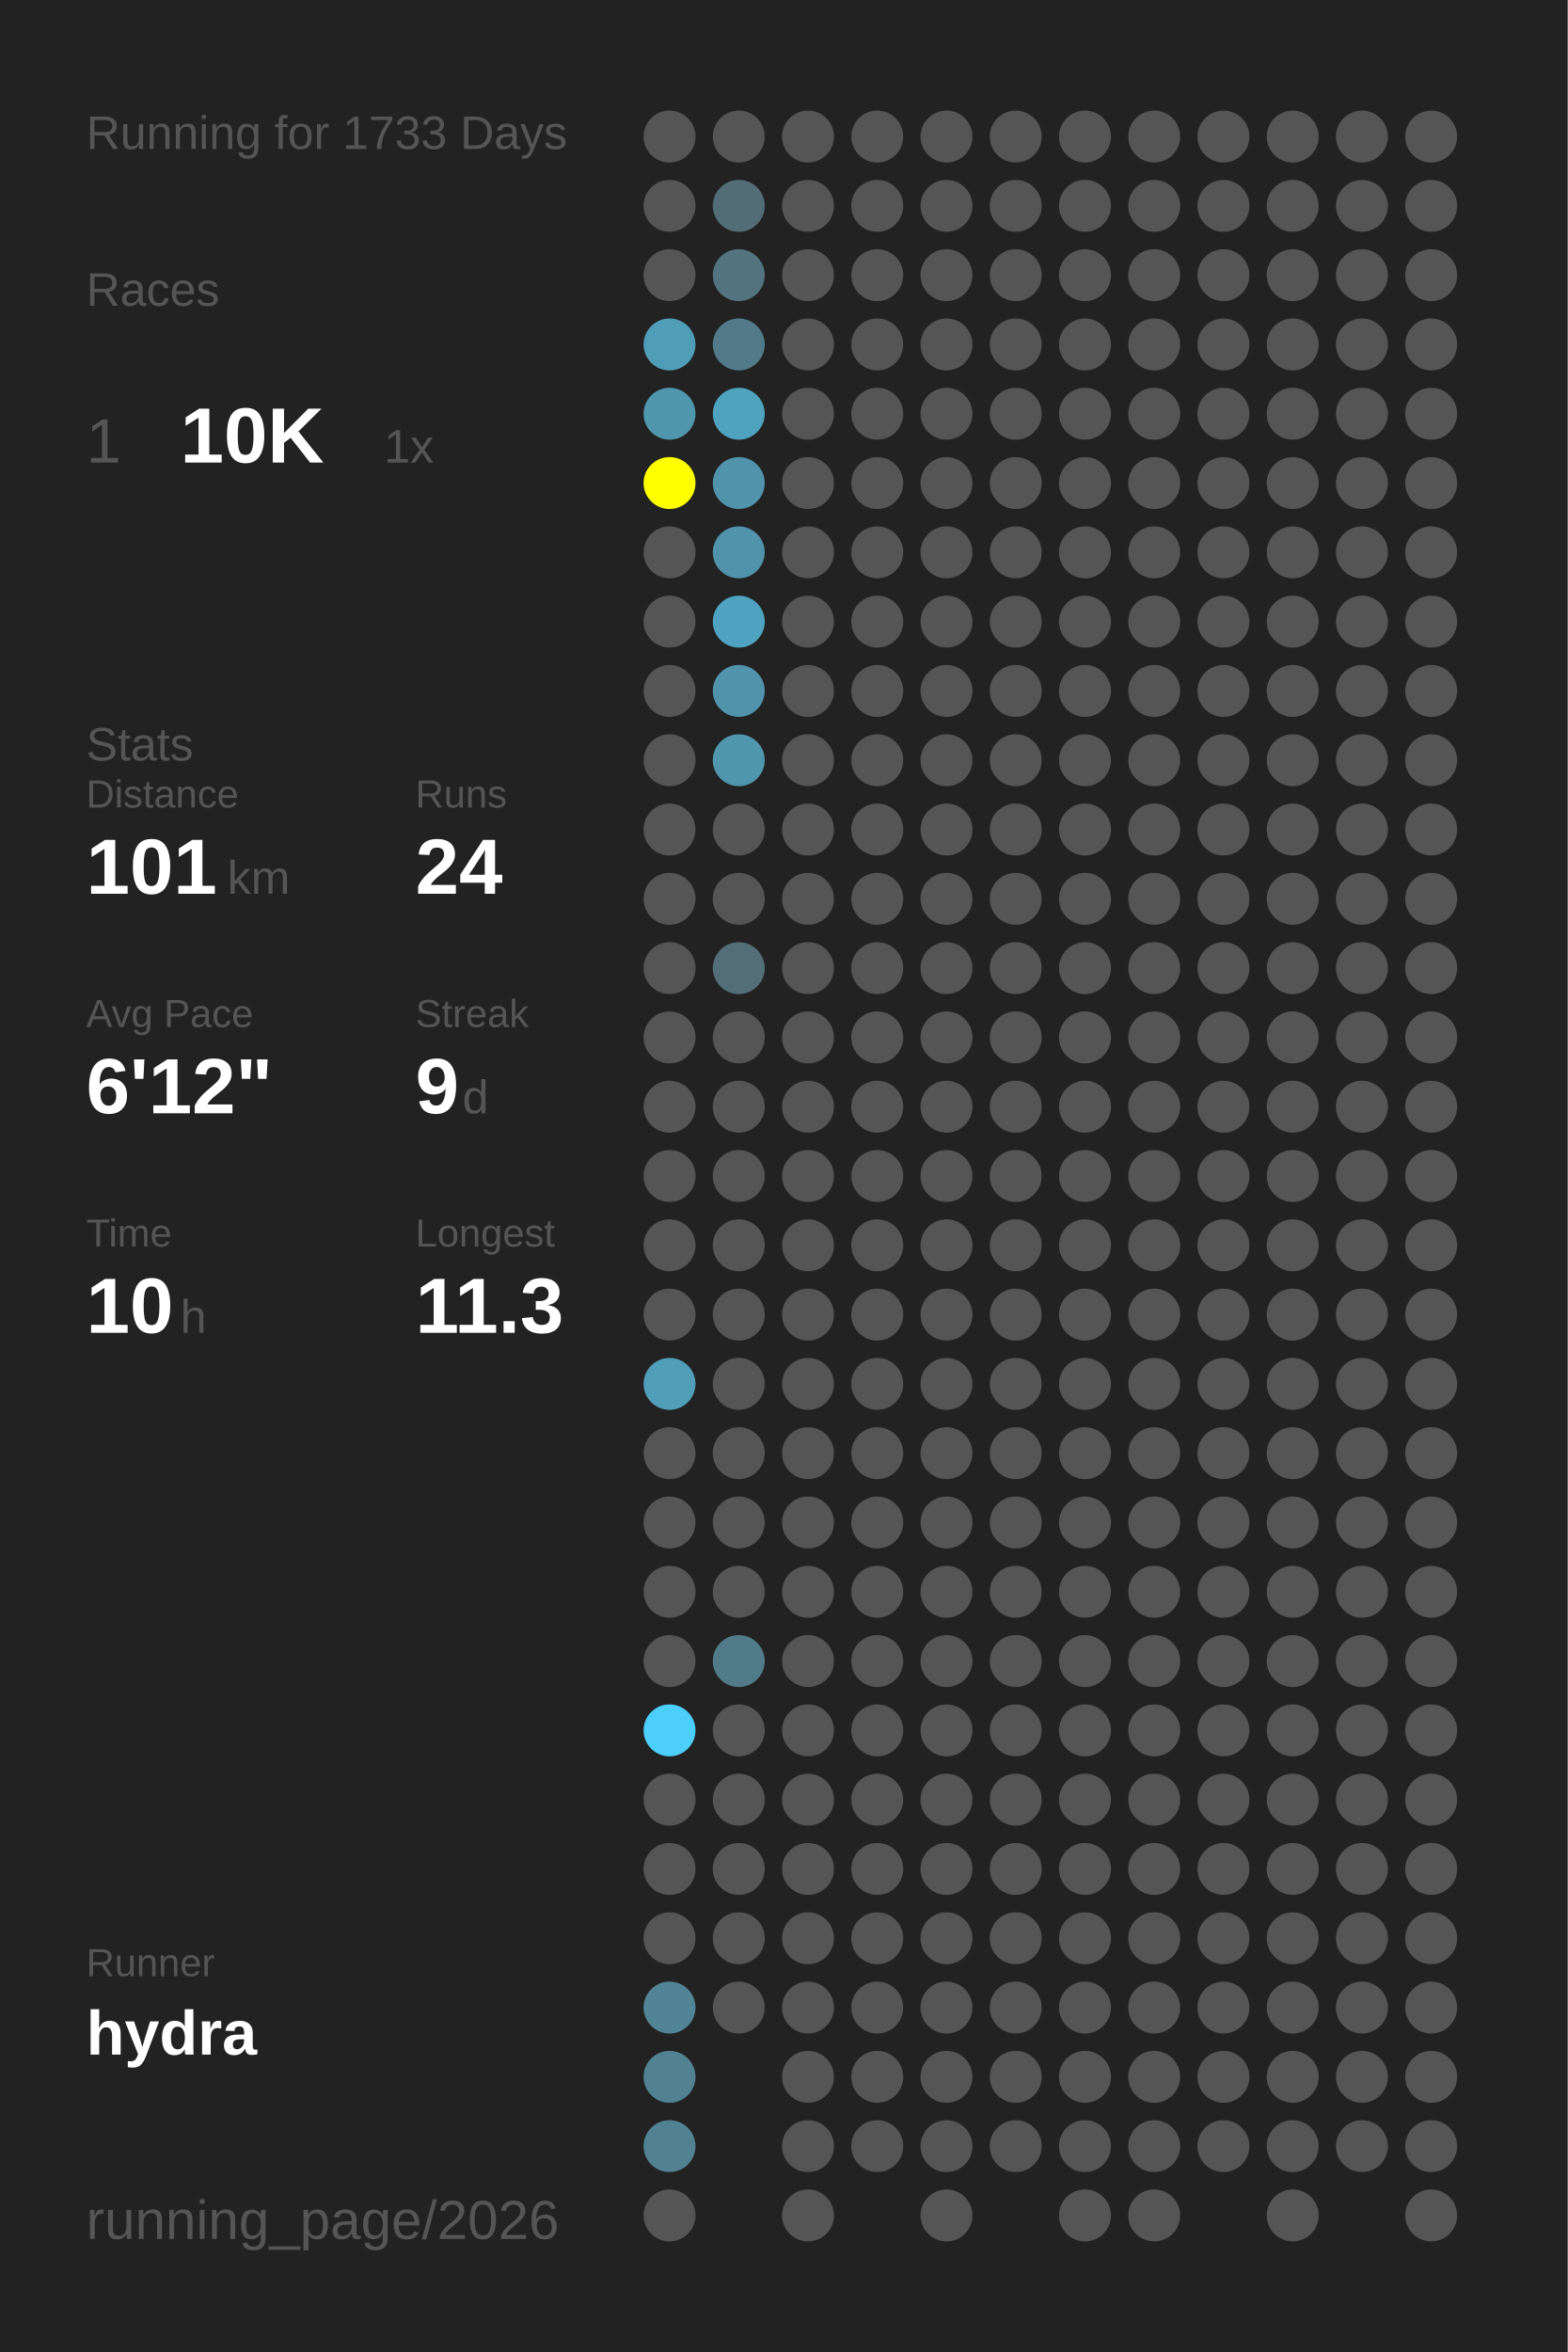
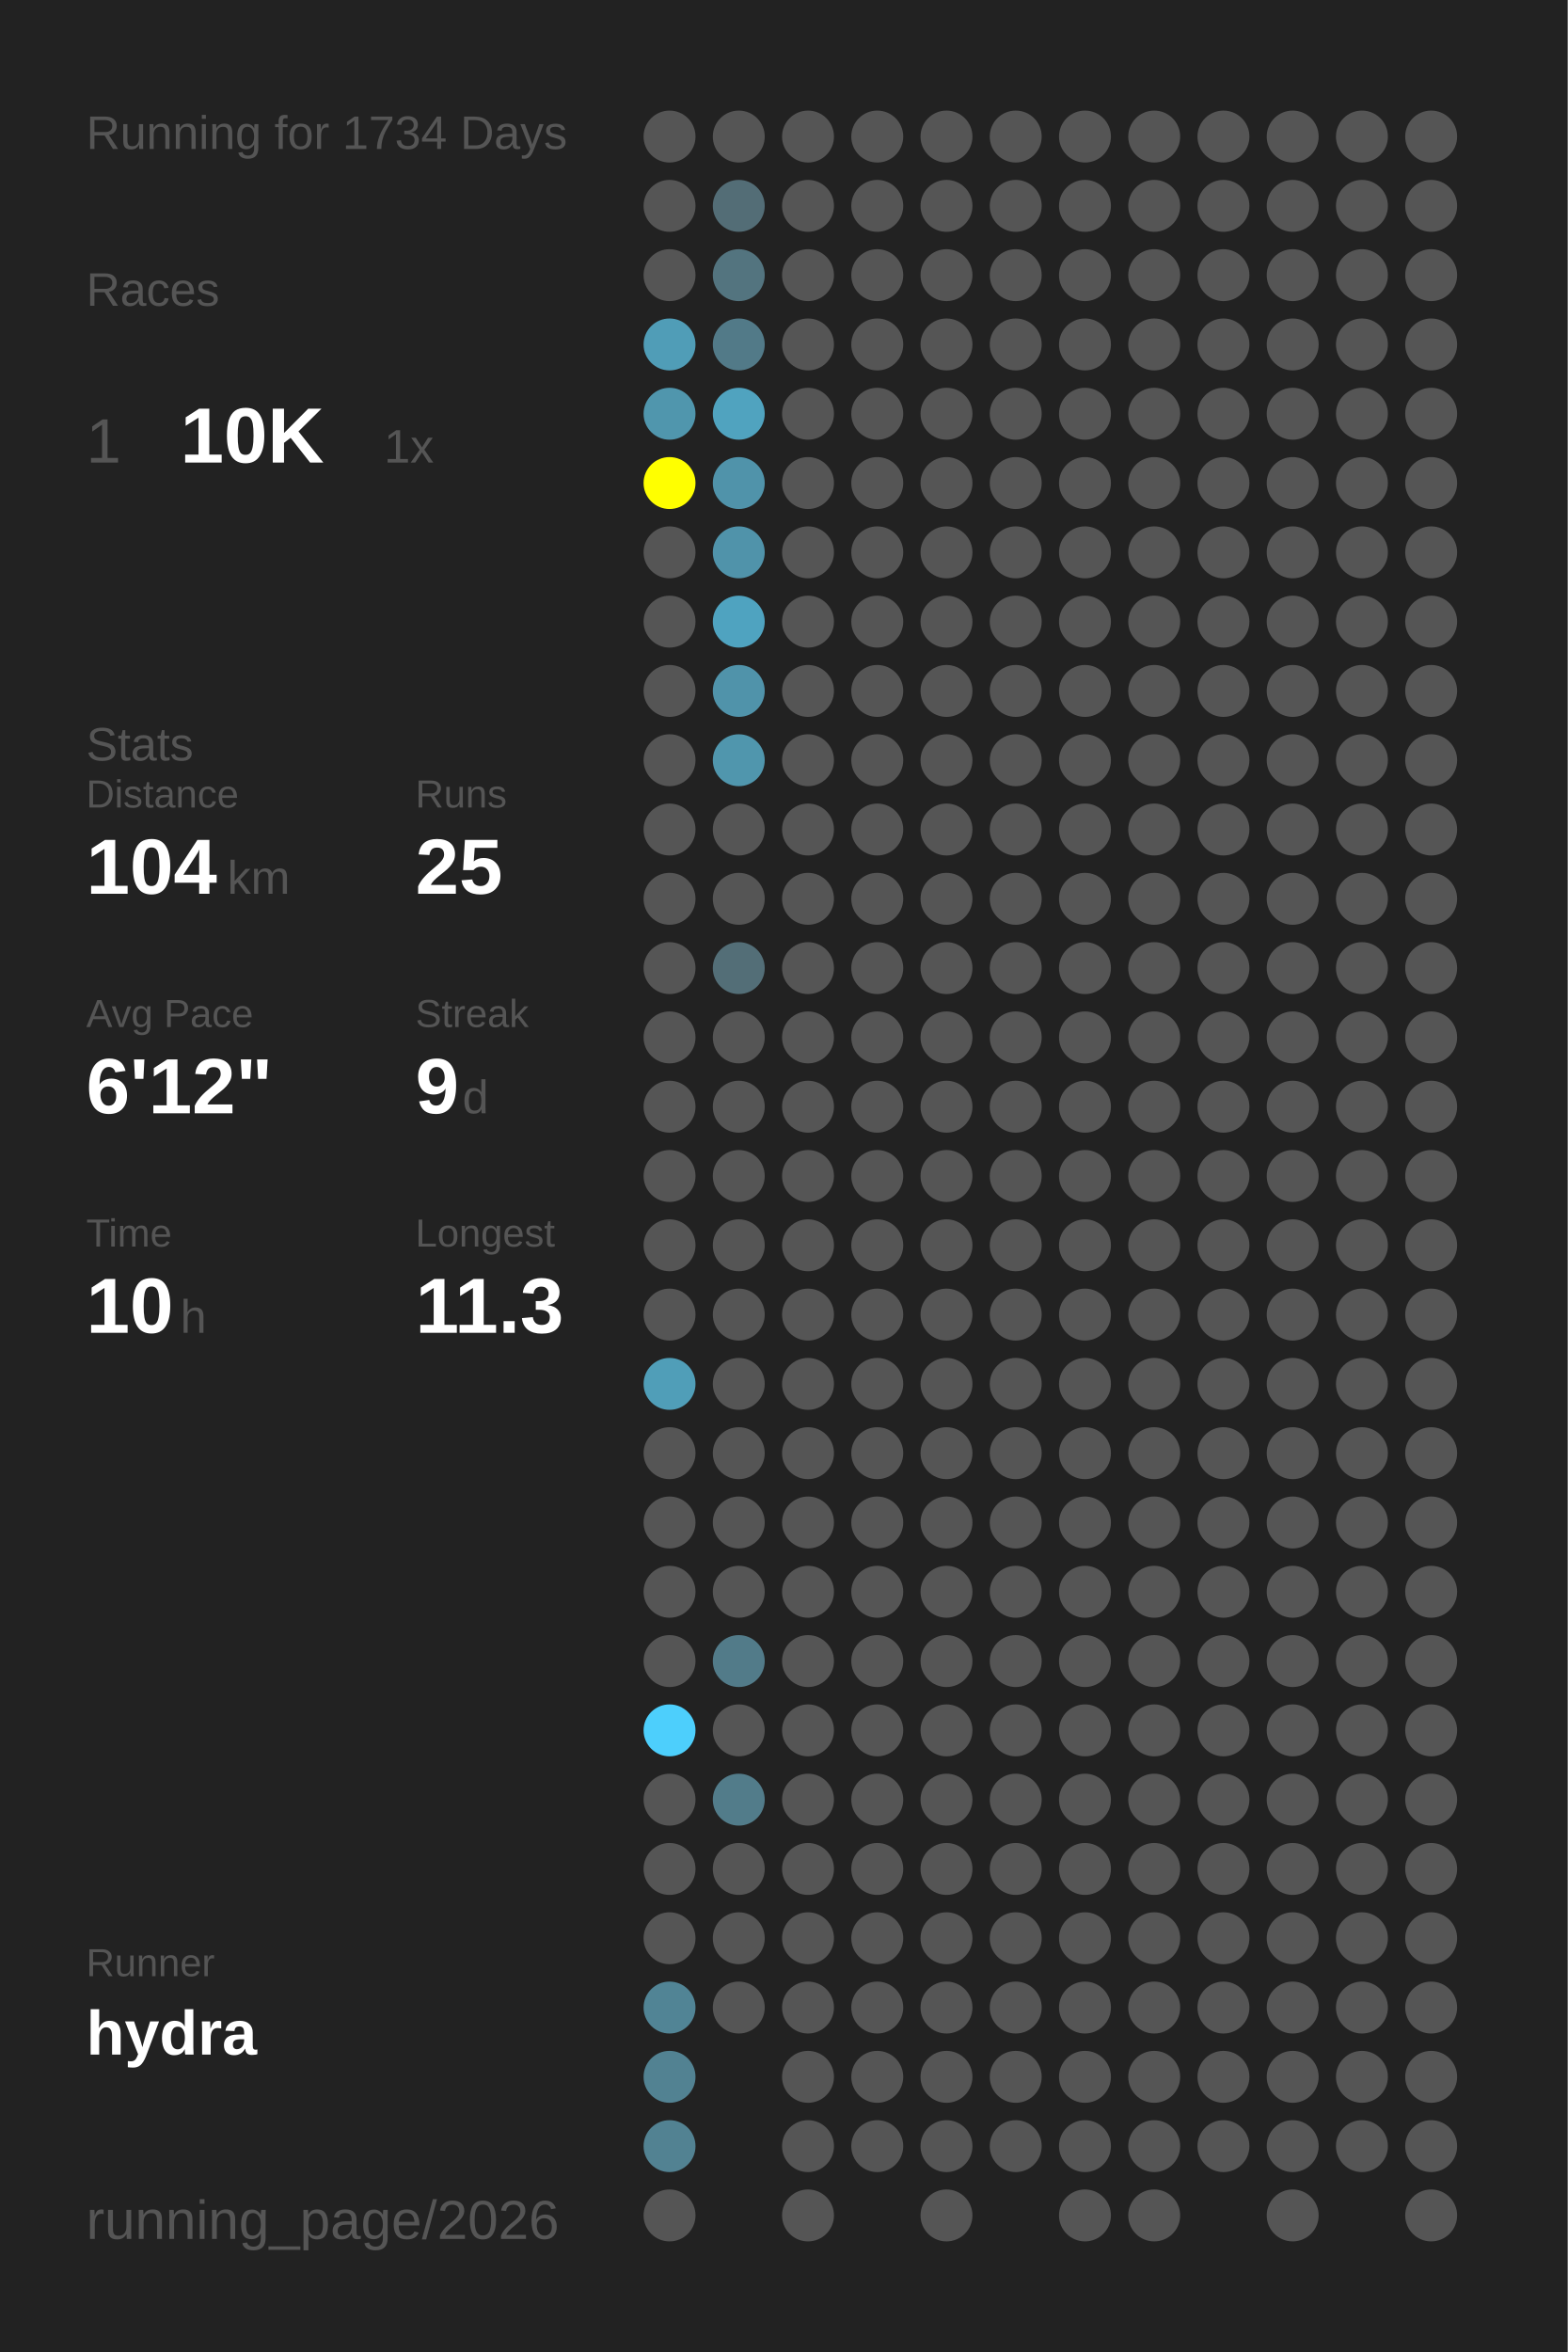
<svg xmlns="http://www.w3.org/2000/svg" baseProfile="full" height="300mm" version="1.1" viewBox="0,0,200,300" width="200mm">
  <defs />
  <rect fill="#222222" height="300" width="200" x="0" y="0" />
-   <text fill="#555555" style="font-size:6px; font-family:Arial;" x="11" y="19">Running for 1733 Days</text>
+   <text fill="#555555" style="font-size:6px; font-family:Arial;" x="11" y="19">Running for 1734 Days</text>
  <text fill="#555555" style="font-size:6px; font-family:Arial;" x="11" y="39">Races</text>
  <text fill="#555555" style="font-size:8px; font-family:Arial;" x="11" y="59">1</text>
  <text fill="#FFFFFF" style="font-size:10px; font-family:Arial; font-weight:bold;" x="23" y="59">10K</text>
  <text fill="#555555" style="font-size:6px; font-family:Arial;" x="49" y="59">1x</text>
  <text fill="#555555" style="font-size:6px; font-family:Arial;" x="11" y="97">Stats</text>
  <text fill="#555555" style="font-size:5px; font-family:Arial;" x="11" y="103">Distance</text>
-   <text fill="#FFFFFF" style="font-size:10px; font-family:Arial; font-weight:bold;" x="11" y="114">101</text>
+   <text fill="#FFFFFF" style="font-size:10px; font-family:Arial; font-weight:bold;" x="11" y="114">104</text>
  <text fill="#555555" style="font-size:6px; font-family:Arial;" x="29" y="114">km</text>
  <text fill="#555555" style="font-size:5px; font-family:Arial;" x="53" y="103">Runs</text>
-   <text fill="#FFFFFF" style="font-size:10px; font-family:Arial; font-weight:bold;" x="53" y="114">24</text>
+   <text fill="#FFFFFF" style="font-size:10px; font-family:Arial; font-weight:bold;" x="53" y="114">25</text>
  <text fill="#555555" style="font-size:5px; font-family:Arial;" x="11" y="131">Avg Pace</text>
  <text fill="#FFFFFF" style="font-size:10px; font-family:Arial; font-weight:bold;" x="11" y="142">6'12"</text>
  <text fill="#555555" style="font-size:5px; font-family:Arial;" x="53" y="131">Streak</text>
  <text fill="#FFFFFF" style="font-size:10px; font-family:Arial; font-weight:bold;" x="53" y="142">9</text>
  <text fill="#555555" style="font-size:6px; font-family:Arial;" x="59" y="142">d</text>
  <text fill="#555555" style="font-size:5px; font-family:Arial;" x="11" y="159">Time</text>
  <text fill="#FFFFFF" style="font-size:10px; font-family:Arial; font-weight:bold;" x="11" y="170">10</text>
  <text fill="#555555" style="font-size:6px; font-family:Arial;" x="23" y="170">h</text>
  <text fill="#555555" style="font-size:5px; font-family:Arial;" x="53" y="159">Longest</text>
  <text fill="#FFFFFF" style="font-size:10px; font-family:Arial; font-weight:bold;" x="53" y="170">11.3</text>
  <text fill="#555555" style="font-size:5px; font-family:Arial;" x="11" y="252.065">Runner</text>
  <text fill="#FFFFFF" style="font-size:8px; font-family:Arial; font-weight:bold;" x="11" y="262.065">hydra</text>
  <text fill="#555555" style="font-size:7px; font-family:Arial;" x="11" y="285.581">running_page/2026</text>
  <circle cx="85.417" cy="17.419" fill="#555555" r="3.312" />
  <circle cx="85.417" cy="26.258" fill="#555555" r="3.312" />
  <circle cx="85.417" cy="35.097" fill="#555555" r="3.312" />
  <circle cx="85.417" cy="43.935" fill="#509db7" r="3.312" />
  <circle cx="85.417" cy="52.774" fill="#5096ad" r="3.312" />
  <circle cx="85.417" cy="61.613" fill="#FFFF00" r="3.312" />
  <circle cx="85.417" cy="70.452" fill="#555555" r="3.312" />
  <circle cx="85.417" cy="79.29" fill="#555555" r="3.312" />
  <circle cx="85.417" cy="88.129" fill="#555555" r="3.312" />
  <circle cx="85.417" cy="96.968" fill="#555555" r="3.312" />
  <circle cx="85.417" cy="105.806" fill="#555555" r="3.312" />
  <circle cx="85.417" cy="114.645" fill="#555555" r="3.312" />
  <circle cx="85.417" cy="123.484" fill="#555555" r="3.312" />
  <circle cx="85.417" cy="132.323" fill="#555555" r="3.312" />
  <circle cx="85.417" cy="141.161" fill="#555555" r="3.312" />
  <circle cx="85.417" cy="150" fill="#555555" r="3.312" />
  <circle cx="85.417" cy="158.839" fill="#555555" r="3.312" />
  <circle cx="85.417" cy="167.677" fill="#555555" r="3.312" />
  <circle cx="85.417" cy="176.516" fill="#509eb8" r="3.312" />
  <circle cx="85.417" cy="185.355" fill="#555555" r="3.312" />
  <circle cx="85.417" cy="194.194" fill="#555555" r="3.312" />
  <circle cx="85.417" cy="203.032" fill="#555555" r="3.312" />
  <circle cx="85.417" cy="211.871" fill="#555555" r="3.312" />
  <circle cx="85.417" cy="220.71" fill="#4dcffc" r="3.312" />
  <circle cx="85.417" cy="229.548" fill="#555555" r="3.312" />
  <circle cx="85.417" cy="238.387" fill="#555555" r="3.312" />
  <circle cx="85.417" cy="247.226" fill="#555555" r="3.312" />
  <circle cx="85.417" cy="256.065" fill="#518495" r="3.312" />
  <circle cx="85.417" cy="264.903" fill="#528292" r="3.312" />
  <circle cx="85.417" cy="273.742" fill="#528292" r="3.312" />
  <circle cx="85.417" cy="282.581" fill="#555555" r="3.312" />
  <circle cx="94.25" cy="17.419" fill="#555555" r="3.312" />
  <circle cx="94.25" cy="26.258" fill="#536d76" r="3.312" />
  <circle cx="94.25" cy="35.097" fill="#53747f" r="3.312" />
  <circle cx="94.25" cy="43.935" fill="#527a88" r="3.312" />
  <circle cx="94.25" cy="52.774" fill="#50a3bf" r="3.312" />
  <circle cx="94.25" cy="61.613" fill="#5093aa" r="3.312" />
  <circle cx="94.25" cy="70.452" fill="#5093aa" r="3.312" />
  <circle cx="94.25" cy="79.29" fill="#4fa3c0" r="3.312" />
  <circle cx="94.25" cy="88.129" fill="#5093aa" r="3.312" />
  <circle cx="94.25" cy="96.968" fill="#5096ad" r="3.312" />
  <circle cx="94.25" cy="105.806" fill="#555555" r="3.312" />
  <circle cx="94.25" cy="114.645" fill="#555555" r="3.312" />
  <circle cx="94.25" cy="123.484" fill="#536e77" r="3.312" />
  <circle cx="94.25" cy="132.323" fill="#555555" r="3.312" />
  <circle cx="94.25" cy="141.161" fill="#555555" r="3.312" />
  <circle cx="94.25" cy="150" fill="#555555" r="3.312" />
  <circle cx="94.25" cy="158.839" fill="#555555" r="3.312" />
  <circle cx="94.25" cy="167.677" fill="#555555" r="3.312" />
  <circle cx="94.25" cy="176.516" fill="#555555" r="3.312" />
  <circle cx="94.25" cy="185.355" fill="#555555" r="3.312" />
  <circle cx="94.25" cy="194.194" fill="#555555" r="3.312" />
  <circle cx="94.25" cy="203.032" fill="#555555" r="3.312" />
  <circle cx="94.25" cy="211.871" fill="#527b89" r="3.312" />
  <circle cx="94.25" cy="220.71" fill="#555555" r="3.312" />
-   <circle cx="94.25" cy="229.548" fill="#555555" r="3.312" />
+   <circle cx="94.25" cy="229.548" fill="#527c8a" r="3.312" />
  <circle cx="94.25" cy="238.387" fill="#555555" r="3.312" />
  <circle cx="94.25" cy="247.226" fill="#555555" r="3.312" />
  <circle cx="94.25" cy="256.065" fill="#555555" r="3.312" />
  <circle cx="103.083" cy="17.419" fill="#555555" r="3.312" />
  <circle cx="103.083" cy="26.258" fill="#555555" r="3.312" />
  <circle cx="103.083" cy="35.097" fill="#555555" r="3.312" />
  <circle cx="103.083" cy="43.935" fill="#555555" r="3.312" />
  <circle cx="103.083" cy="52.774" fill="#555555" r="3.312" />
  <circle cx="103.083" cy="61.613" fill="#555555" r="3.312" />
  <circle cx="103.083" cy="70.452" fill="#555555" r="3.312" />
  <circle cx="103.083" cy="79.29" fill="#555555" r="3.312" />
  <circle cx="103.083" cy="88.129" fill="#555555" r="3.312" />
  <circle cx="103.083" cy="96.968" fill="#555555" r="3.312" />
  <circle cx="103.083" cy="105.806" fill="#555555" r="3.312" />
  <circle cx="103.083" cy="114.645" fill="#555555" r="3.312" />
  <circle cx="103.083" cy="123.484" fill="#555555" r="3.312" />
  <circle cx="103.083" cy="132.323" fill="#555555" r="3.312" />
  <circle cx="103.083" cy="141.161" fill="#555555" r="3.312" />
  <circle cx="103.083" cy="150" fill="#555555" r="3.312" />
  <circle cx="103.083" cy="158.839" fill="#555555" r="3.312" />
  <circle cx="103.083" cy="167.677" fill="#555555" r="3.312" />
  <circle cx="103.083" cy="176.516" fill="#555555" r="3.312" />
  <circle cx="103.083" cy="185.355" fill="#555555" r="3.312" />
  <circle cx="103.083" cy="194.194" fill="#555555" r="3.312" />
  <circle cx="103.083" cy="203.032" fill="#555555" r="3.312" />
  <circle cx="103.083" cy="211.871" fill="#555555" r="3.312" />
  <circle cx="103.083" cy="220.71" fill="#555555" r="3.312" />
  <circle cx="103.083" cy="229.548" fill="#555555" r="3.312" />
  <circle cx="103.083" cy="238.387" fill="#555555" r="3.312" />
  <circle cx="103.083" cy="247.226" fill="#555555" r="3.312" />
  <circle cx="103.083" cy="256.065" fill="#555555" r="3.312" />
  <circle cx="103.083" cy="264.903" fill="#555555" r="3.312" />
  <circle cx="103.083" cy="273.742" fill="#555555" r="3.312" />
  <circle cx="103.083" cy="282.581" fill="#555555" r="3.312" />
  <circle cx="111.917" cy="17.419" fill="#555555" r="3.312" />
  <circle cx="111.917" cy="26.258" fill="#555555" r="3.312" />
  <circle cx="111.917" cy="35.097" fill="#555555" r="3.312" />
  <circle cx="111.917" cy="43.935" fill="#555555" r="3.312" />
  <circle cx="111.917" cy="52.774" fill="#555555" r="3.312" />
  <circle cx="111.917" cy="61.613" fill="#555555" r="3.312" />
  <circle cx="111.917" cy="70.452" fill="#555555" r="3.312" />
  <circle cx="111.917" cy="79.29" fill="#555555" r="3.312" />
  <circle cx="111.917" cy="88.129" fill="#555555" r="3.312" />
  <circle cx="111.917" cy="96.968" fill="#555555" r="3.312" />
  <circle cx="111.917" cy="105.806" fill="#555555" r="3.312" />
  <circle cx="111.917" cy="114.645" fill="#555555" r="3.312" />
  <circle cx="111.917" cy="123.484" fill="#555555" r="3.312" />
  <circle cx="111.917" cy="132.323" fill="#555555" r="3.312" />
  <circle cx="111.917" cy="141.161" fill="#555555" r="3.312" />
  <circle cx="111.917" cy="150" fill="#555555" r="3.312" />
  <circle cx="111.917" cy="158.839" fill="#555555" r="3.312" />
  <circle cx="111.917" cy="167.677" fill="#555555" r="3.312" />
  <circle cx="111.917" cy="176.516" fill="#555555" r="3.312" />
  <circle cx="111.917" cy="185.355" fill="#555555" r="3.312" />
  <circle cx="111.917" cy="194.194" fill="#555555" r="3.312" />
  <circle cx="111.917" cy="203.032" fill="#555555" r="3.312" />
  <circle cx="111.917" cy="211.871" fill="#555555" r="3.312" />
  <circle cx="111.917" cy="220.71" fill="#555555" r="3.312" />
  <circle cx="111.917" cy="229.548" fill="#555555" r="3.312" />
  <circle cx="111.917" cy="238.387" fill="#555555" r="3.312" />
  <circle cx="111.917" cy="247.226" fill="#555555" r="3.312" />
  <circle cx="111.917" cy="256.065" fill="#555555" r="3.312" />
  <circle cx="111.917" cy="264.903" fill="#555555" r="3.312" />
  <circle cx="111.917" cy="273.742" fill="#555555" r="3.312" />
  <circle cx="120.75" cy="17.419" fill="#555555" r="3.312" />
  <circle cx="120.75" cy="26.258" fill="#555555" r="3.312" />
  <circle cx="120.75" cy="35.097" fill="#555555" r="3.312" />
  <circle cx="120.75" cy="43.935" fill="#555555" r="3.312" />
  <circle cx="120.75" cy="52.774" fill="#555555" r="3.312" />
  <circle cx="120.75" cy="61.613" fill="#555555" r="3.312" />
  <circle cx="120.75" cy="70.452" fill="#555555" r="3.312" />
  <circle cx="120.75" cy="79.29" fill="#555555" r="3.312" />
  <circle cx="120.75" cy="88.129" fill="#555555" r="3.312" />
  <circle cx="120.75" cy="96.968" fill="#555555" r="3.312" />
  <circle cx="120.75" cy="105.806" fill="#555555" r="3.312" />
  <circle cx="120.75" cy="114.645" fill="#555555" r="3.312" />
  <circle cx="120.75" cy="123.484" fill="#555555" r="3.312" />
  <circle cx="120.75" cy="132.323" fill="#555555" r="3.312" />
  <circle cx="120.75" cy="141.161" fill="#555555" r="3.312" />
  <circle cx="120.75" cy="150" fill="#555555" r="3.312" />
  <circle cx="120.75" cy="158.839" fill="#555555" r="3.312" />
  <circle cx="120.75" cy="167.677" fill="#555555" r="3.312" />
  <circle cx="120.75" cy="176.516" fill="#555555" r="3.312" />
  <circle cx="120.75" cy="185.355" fill="#555555" r="3.312" />
  <circle cx="120.75" cy="194.194" fill="#555555" r="3.312" />
  <circle cx="120.75" cy="203.032" fill="#555555" r="3.312" />
  <circle cx="120.75" cy="211.871" fill="#555555" r="3.312" />
  <circle cx="120.75" cy="220.71" fill="#555555" r="3.312" />
  <circle cx="120.75" cy="229.548" fill="#555555" r="3.312" />
  <circle cx="120.75" cy="238.387" fill="#555555" r="3.312" />
  <circle cx="120.75" cy="247.226" fill="#555555" r="3.312" />
  <circle cx="120.75" cy="256.065" fill="#555555" r="3.312" />
  <circle cx="120.75" cy="264.903" fill="#555555" r="3.312" />
  <circle cx="120.75" cy="273.742" fill="#555555" r="3.312" />
  <circle cx="120.75" cy="282.581" fill="#555555" r="3.312" />
  <circle cx="129.583" cy="17.419" fill="#555555" r="3.312" />
  <circle cx="129.583" cy="26.258" fill="#555555" r="3.312" />
  <circle cx="129.583" cy="35.097" fill="#555555" r="3.312" />
  <circle cx="129.583" cy="43.935" fill="#555555" r="3.312" />
  <circle cx="129.583" cy="52.774" fill="#555555" r="3.312" />
  <circle cx="129.583" cy="61.613" fill="#555555" r="3.312" />
  <circle cx="129.583" cy="70.452" fill="#555555" r="3.312" />
  <circle cx="129.583" cy="79.29" fill="#555555" r="3.312" />
  <circle cx="129.583" cy="88.129" fill="#555555" r="3.312" />
  <circle cx="129.583" cy="96.968" fill="#555555" r="3.312" />
  <circle cx="129.583" cy="105.806" fill="#555555" r="3.312" />
  <circle cx="129.583" cy="114.645" fill="#555555" r="3.312" />
  <circle cx="129.583" cy="123.484" fill="#555555" r="3.312" />
  <circle cx="129.583" cy="132.323" fill="#555555" r="3.312" />
  <circle cx="129.583" cy="141.161" fill="#555555" r="3.312" />
  <circle cx="129.583" cy="150" fill="#555555" r="3.312" />
  <circle cx="129.583" cy="158.839" fill="#555555" r="3.312" />
  <circle cx="129.583" cy="167.677" fill="#555555" r="3.312" />
  <circle cx="129.583" cy="176.516" fill="#555555" r="3.312" />
  <circle cx="129.583" cy="185.355" fill="#555555" r="3.312" />
  <circle cx="129.583" cy="194.194" fill="#555555" r="3.312" />
  <circle cx="129.583" cy="203.032" fill="#555555" r="3.312" />
  <circle cx="129.583" cy="211.871" fill="#555555" r="3.312" />
  <circle cx="129.583" cy="220.71" fill="#555555" r="3.312" />
  <circle cx="129.583" cy="229.548" fill="#555555" r="3.312" />
  <circle cx="129.583" cy="238.387" fill="#555555" r="3.312" />
  <circle cx="129.583" cy="247.226" fill="#555555" r="3.312" />
  <circle cx="129.583" cy="256.065" fill="#555555" r="3.312" />
  <circle cx="129.583" cy="264.903" fill="#555555" r="3.312" />
  <circle cx="129.583" cy="273.742" fill="#555555" r="3.312" />
  <circle cx="138.417" cy="17.419" fill="#555555" r="3.312" />
  <circle cx="138.417" cy="26.258" fill="#555555" r="3.312" />
  <circle cx="138.417" cy="35.097" fill="#555555" r="3.312" />
  <circle cx="138.417" cy="43.935" fill="#555555" r="3.312" />
  <circle cx="138.417" cy="52.774" fill="#555555" r="3.312" />
  <circle cx="138.417" cy="61.613" fill="#555555" r="3.312" />
  <circle cx="138.417" cy="70.452" fill="#555555" r="3.312" />
  <circle cx="138.417" cy="79.29" fill="#555555" r="3.312" />
  <circle cx="138.417" cy="88.129" fill="#555555" r="3.312" />
  <circle cx="138.417" cy="96.968" fill="#555555" r="3.312" />
  <circle cx="138.417" cy="105.806" fill="#555555" r="3.312" />
  <circle cx="138.417" cy="114.645" fill="#555555" r="3.312" />
  <circle cx="138.417" cy="123.484" fill="#555555" r="3.312" />
  <circle cx="138.417" cy="132.323" fill="#555555" r="3.312" />
  <circle cx="138.417" cy="141.161" fill="#555555" r="3.312" />
  <circle cx="138.417" cy="150" fill="#555555" r="3.312" />
  <circle cx="138.417" cy="158.839" fill="#555555" r="3.312" />
  <circle cx="138.417" cy="167.677" fill="#555555" r="3.312" />
  <circle cx="138.417" cy="176.516" fill="#555555" r="3.312" />
  <circle cx="138.417" cy="185.355" fill="#555555" r="3.312" />
  <circle cx="138.417" cy="194.194" fill="#555555" r="3.312" />
  <circle cx="138.417" cy="203.032" fill="#555555" r="3.312" />
  <circle cx="138.417" cy="211.871" fill="#555555" r="3.312" />
  <circle cx="138.417" cy="220.71" fill="#555555" r="3.312" />
  <circle cx="138.417" cy="229.548" fill="#555555" r="3.312" />
  <circle cx="138.417" cy="238.387" fill="#555555" r="3.312" />
  <circle cx="138.417" cy="247.226" fill="#555555" r="3.312" />
  <circle cx="138.417" cy="256.065" fill="#555555" r="3.312" />
  <circle cx="138.417" cy="264.903" fill="#555555" r="3.312" />
  <circle cx="138.417" cy="273.742" fill="#555555" r="3.312" />
  <circle cx="138.417" cy="282.581" fill="#555555" r="3.312" />
  <circle cx="147.25" cy="17.419" fill="#555555" r="3.312" />
  <circle cx="147.25" cy="26.258" fill="#555555" r="3.312" />
  <circle cx="147.25" cy="35.097" fill="#555555" r="3.312" />
  <circle cx="147.25" cy="43.935" fill="#555555" r="3.312" />
  <circle cx="147.25" cy="52.774" fill="#555555" r="3.312" />
  <circle cx="147.25" cy="61.613" fill="#555555" r="3.312" />
  <circle cx="147.25" cy="70.452" fill="#555555" r="3.312" />
  <circle cx="147.25" cy="79.29" fill="#555555" r="3.312" />
  <circle cx="147.25" cy="88.129" fill="#555555" r="3.312" />
  <circle cx="147.25" cy="96.968" fill="#555555" r="3.312" />
  <circle cx="147.25" cy="105.806" fill="#555555" r="3.312" />
  <circle cx="147.25" cy="114.645" fill="#555555" r="3.312" />
  <circle cx="147.25" cy="123.484" fill="#555555" r="3.312" />
  <circle cx="147.25" cy="132.323" fill="#555555" r="3.312" />
  <circle cx="147.25" cy="141.161" fill="#555555" r="3.312" />
  <circle cx="147.25" cy="150" fill="#555555" r="3.312" />
  <circle cx="147.25" cy="158.839" fill="#555555" r="3.312" />
  <circle cx="147.25" cy="167.677" fill="#555555" r="3.312" />
  <circle cx="147.25" cy="176.516" fill="#555555" r="3.312" />
  <circle cx="147.25" cy="185.355" fill="#555555" r="3.312" />
  <circle cx="147.25" cy="194.194" fill="#555555" r="3.312" />
  <circle cx="147.25" cy="203.032" fill="#555555" r="3.312" />
  <circle cx="147.25" cy="211.871" fill="#555555" r="3.312" />
  <circle cx="147.25" cy="220.71" fill="#555555" r="3.312" />
  <circle cx="147.25" cy="229.548" fill="#555555" r="3.312" />
  <circle cx="147.25" cy="238.387" fill="#555555" r="3.312" />
  <circle cx="147.25" cy="247.226" fill="#555555" r="3.312" />
  <circle cx="147.25" cy="256.065" fill="#555555" r="3.312" />
  <circle cx="147.25" cy="264.903" fill="#555555" r="3.312" />
  <circle cx="147.25" cy="273.742" fill="#555555" r="3.312" />
  <circle cx="147.25" cy="282.581" fill="#555555" r="3.312" />
  <circle cx="156.083" cy="17.419" fill="#555555" r="3.312" />
  <circle cx="156.083" cy="26.258" fill="#555555" r="3.312" />
  <circle cx="156.083" cy="35.097" fill="#555555" r="3.312" />
  <circle cx="156.083" cy="43.935" fill="#555555" r="3.312" />
  <circle cx="156.083" cy="52.774" fill="#555555" r="3.312" />
  <circle cx="156.083" cy="61.613" fill="#555555" r="3.312" />
  <circle cx="156.083" cy="70.452" fill="#555555" r="3.312" />
  <circle cx="156.083" cy="79.29" fill="#555555" r="3.312" />
  <circle cx="156.083" cy="88.129" fill="#555555" r="3.312" />
  <circle cx="156.083" cy="96.968" fill="#555555" r="3.312" />
  <circle cx="156.083" cy="105.806" fill="#555555" r="3.312" />
  <circle cx="156.083" cy="114.645" fill="#555555" r="3.312" />
  <circle cx="156.083" cy="123.484" fill="#555555" r="3.312" />
  <circle cx="156.083" cy="132.323" fill="#555555" r="3.312" />
  <circle cx="156.083" cy="141.161" fill="#555555" r="3.312" />
  <circle cx="156.083" cy="150" fill="#555555" r="3.312" />
  <circle cx="156.083" cy="158.839" fill="#555555" r="3.312" />
  <circle cx="156.083" cy="167.677" fill="#555555" r="3.312" />
  <circle cx="156.083" cy="176.516" fill="#555555" r="3.312" />
  <circle cx="156.083" cy="185.355" fill="#555555" r="3.312" />
  <circle cx="156.083" cy="194.194" fill="#555555" r="3.312" />
  <circle cx="156.083" cy="203.032" fill="#555555" r="3.312" />
  <circle cx="156.083" cy="211.871" fill="#555555" r="3.312" />
  <circle cx="156.083" cy="220.71" fill="#555555" r="3.312" />
  <circle cx="156.083" cy="229.548" fill="#555555" r="3.312" />
  <circle cx="156.083" cy="238.387" fill="#555555" r="3.312" />
  <circle cx="156.083" cy="247.226" fill="#555555" r="3.312" />
  <circle cx="156.083" cy="256.065" fill="#555555" r="3.312" />
  <circle cx="156.083" cy="264.903" fill="#555555" r="3.312" />
  <circle cx="156.083" cy="273.742" fill="#555555" r="3.312" />
  <circle cx="164.917" cy="17.419" fill="#555555" r="3.312" />
  <circle cx="164.917" cy="26.258" fill="#555555" r="3.312" />
  <circle cx="164.917" cy="35.097" fill="#555555" r="3.312" />
  <circle cx="164.917" cy="43.935" fill="#555555" r="3.312" />
  <circle cx="164.917" cy="52.774" fill="#555555" r="3.312" />
  <circle cx="164.917" cy="61.613" fill="#555555" r="3.312" />
  <circle cx="164.917" cy="70.452" fill="#555555" r="3.312" />
  <circle cx="164.917" cy="79.29" fill="#555555" r="3.312" />
  <circle cx="164.917" cy="88.129" fill="#555555" r="3.312" />
  <circle cx="164.917" cy="96.968" fill="#555555" r="3.312" />
  <circle cx="164.917" cy="105.806" fill="#555555" r="3.312" />
  <circle cx="164.917" cy="114.645" fill="#555555" r="3.312" />
  <circle cx="164.917" cy="123.484" fill="#555555" r="3.312" />
  <circle cx="164.917" cy="132.323" fill="#555555" r="3.312" />
  <circle cx="164.917" cy="141.161" fill="#555555" r="3.312" />
  <circle cx="164.917" cy="150" fill="#555555" r="3.312" />
  <circle cx="164.917" cy="158.839" fill="#555555" r="3.312" />
  <circle cx="164.917" cy="167.677" fill="#555555" r="3.312" />
  <circle cx="164.917" cy="176.516" fill="#555555" r="3.312" />
  <circle cx="164.917" cy="185.355" fill="#555555" r="3.312" />
  <circle cx="164.917" cy="194.194" fill="#555555" r="3.312" />
  <circle cx="164.917" cy="203.032" fill="#555555" r="3.312" />
  <circle cx="164.917" cy="211.871" fill="#555555" r="3.312" />
  <circle cx="164.917" cy="220.71" fill="#555555" r="3.312" />
  <circle cx="164.917" cy="229.548" fill="#555555" r="3.312" />
  <circle cx="164.917" cy="238.387" fill="#555555" r="3.312" />
  <circle cx="164.917" cy="247.226" fill="#555555" r="3.312" />
  <circle cx="164.917" cy="256.065" fill="#555555" r="3.312" />
  <circle cx="164.917" cy="264.903" fill="#555555" r="3.312" />
  <circle cx="164.917" cy="273.742" fill="#555555" r="3.312" />
  <circle cx="164.917" cy="282.581" fill="#555555" r="3.312" />
  <circle cx="173.75" cy="17.419" fill="#555555" r="3.312" />
  <circle cx="173.75" cy="26.258" fill="#555555" r="3.312" />
  <circle cx="173.75" cy="35.097" fill="#555555" r="3.312" />
  <circle cx="173.75" cy="43.935" fill="#555555" r="3.312" />
  <circle cx="173.75" cy="52.774" fill="#555555" r="3.312" />
  <circle cx="173.75" cy="61.613" fill="#555555" r="3.312" />
  <circle cx="173.75" cy="70.452" fill="#555555" r="3.312" />
  <circle cx="173.75" cy="79.29" fill="#555555" r="3.312" />
  <circle cx="173.75" cy="88.129" fill="#555555" r="3.312" />
  <circle cx="173.75" cy="96.968" fill="#555555" r="3.312" />
  <circle cx="173.75" cy="105.806" fill="#555555" r="3.312" />
  <circle cx="173.75" cy="114.645" fill="#555555" r="3.312" />
  <circle cx="173.75" cy="123.484" fill="#555555" r="3.312" />
  <circle cx="173.75" cy="132.323" fill="#555555" r="3.312" />
  <circle cx="173.75" cy="141.161" fill="#555555" r="3.312" />
  <circle cx="173.75" cy="150" fill="#555555" r="3.312" />
  <circle cx="173.75" cy="158.839" fill="#555555" r="3.312" />
  <circle cx="173.75" cy="167.677" fill="#555555" r="3.312" />
  <circle cx="173.75" cy="176.516" fill="#555555" r="3.312" />
  <circle cx="173.75" cy="185.355" fill="#555555" r="3.312" />
  <circle cx="173.75" cy="194.194" fill="#555555" r="3.312" />
  <circle cx="173.75" cy="203.032" fill="#555555" r="3.312" />
  <circle cx="173.75" cy="211.871" fill="#555555" r="3.312" />
  <circle cx="173.75" cy="220.71" fill="#555555" r="3.312" />
  <circle cx="173.75" cy="229.548" fill="#555555" r="3.312" />
  <circle cx="173.75" cy="238.387" fill="#555555" r="3.312" />
  <circle cx="173.75" cy="247.226" fill="#555555" r="3.312" />
  <circle cx="173.75" cy="256.065" fill="#555555" r="3.312" />
  <circle cx="173.75" cy="264.903" fill="#555555" r="3.312" />
  <circle cx="173.75" cy="273.742" fill="#555555" r="3.312" />
  <circle cx="182.583" cy="17.419" fill="#555555" r="3.312" />
  <circle cx="182.583" cy="26.258" fill="#555555" r="3.312" />
  <circle cx="182.583" cy="35.097" fill="#555555" r="3.312" />
  <circle cx="182.583" cy="43.935" fill="#555555" r="3.312" />
  <circle cx="182.583" cy="52.774" fill="#555555" r="3.312" />
  <circle cx="182.583" cy="61.613" fill="#555555" r="3.312" />
  <circle cx="182.583" cy="70.452" fill="#555555" r="3.312" />
  <circle cx="182.583" cy="79.29" fill="#555555" r="3.312" />
  <circle cx="182.583" cy="88.129" fill="#555555" r="3.312" />
  <circle cx="182.583" cy="96.968" fill="#555555" r="3.312" />
  <circle cx="182.583" cy="105.806" fill="#555555" r="3.312" />
  <circle cx="182.583" cy="114.645" fill="#555555" r="3.312" />
  <circle cx="182.583" cy="123.484" fill="#555555" r="3.312" />
  <circle cx="182.583" cy="132.323" fill="#555555" r="3.312" />
  <circle cx="182.583" cy="141.161" fill="#555555" r="3.312" />
  <circle cx="182.583" cy="150" fill="#555555" r="3.312" />
  <circle cx="182.583" cy="158.839" fill="#555555" r="3.312" />
  <circle cx="182.583" cy="167.677" fill="#555555" r="3.312" />
  <circle cx="182.583" cy="176.516" fill="#555555" r="3.312" />
  <circle cx="182.583" cy="185.355" fill="#555555" r="3.312" />
  <circle cx="182.583" cy="194.194" fill="#555555" r="3.312" />
  <circle cx="182.583" cy="203.032" fill="#555555" r="3.312" />
  <circle cx="182.583" cy="211.871" fill="#555555" r="3.312" />
  <circle cx="182.583" cy="220.71" fill="#555555" r="3.312" />
  <circle cx="182.583" cy="229.548" fill="#555555" r="3.312" />
  <circle cx="182.583" cy="238.387" fill="#555555" r="3.312" />
  <circle cx="182.583" cy="247.226" fill="#555555" r="3.312" />
  <circle cx="182.583" cy="256.065" fill="#555555" r="3.312" />
  <circle cx="182.583" cy="264.903" fill="#555555" r="3.312" />
  <circle cx="182.583" cy="273.742" fill="#555555" r="3.312" />
  <circle cx="182.583" cy="282.581" fill="#555555" r="3.312" />
</svg>
